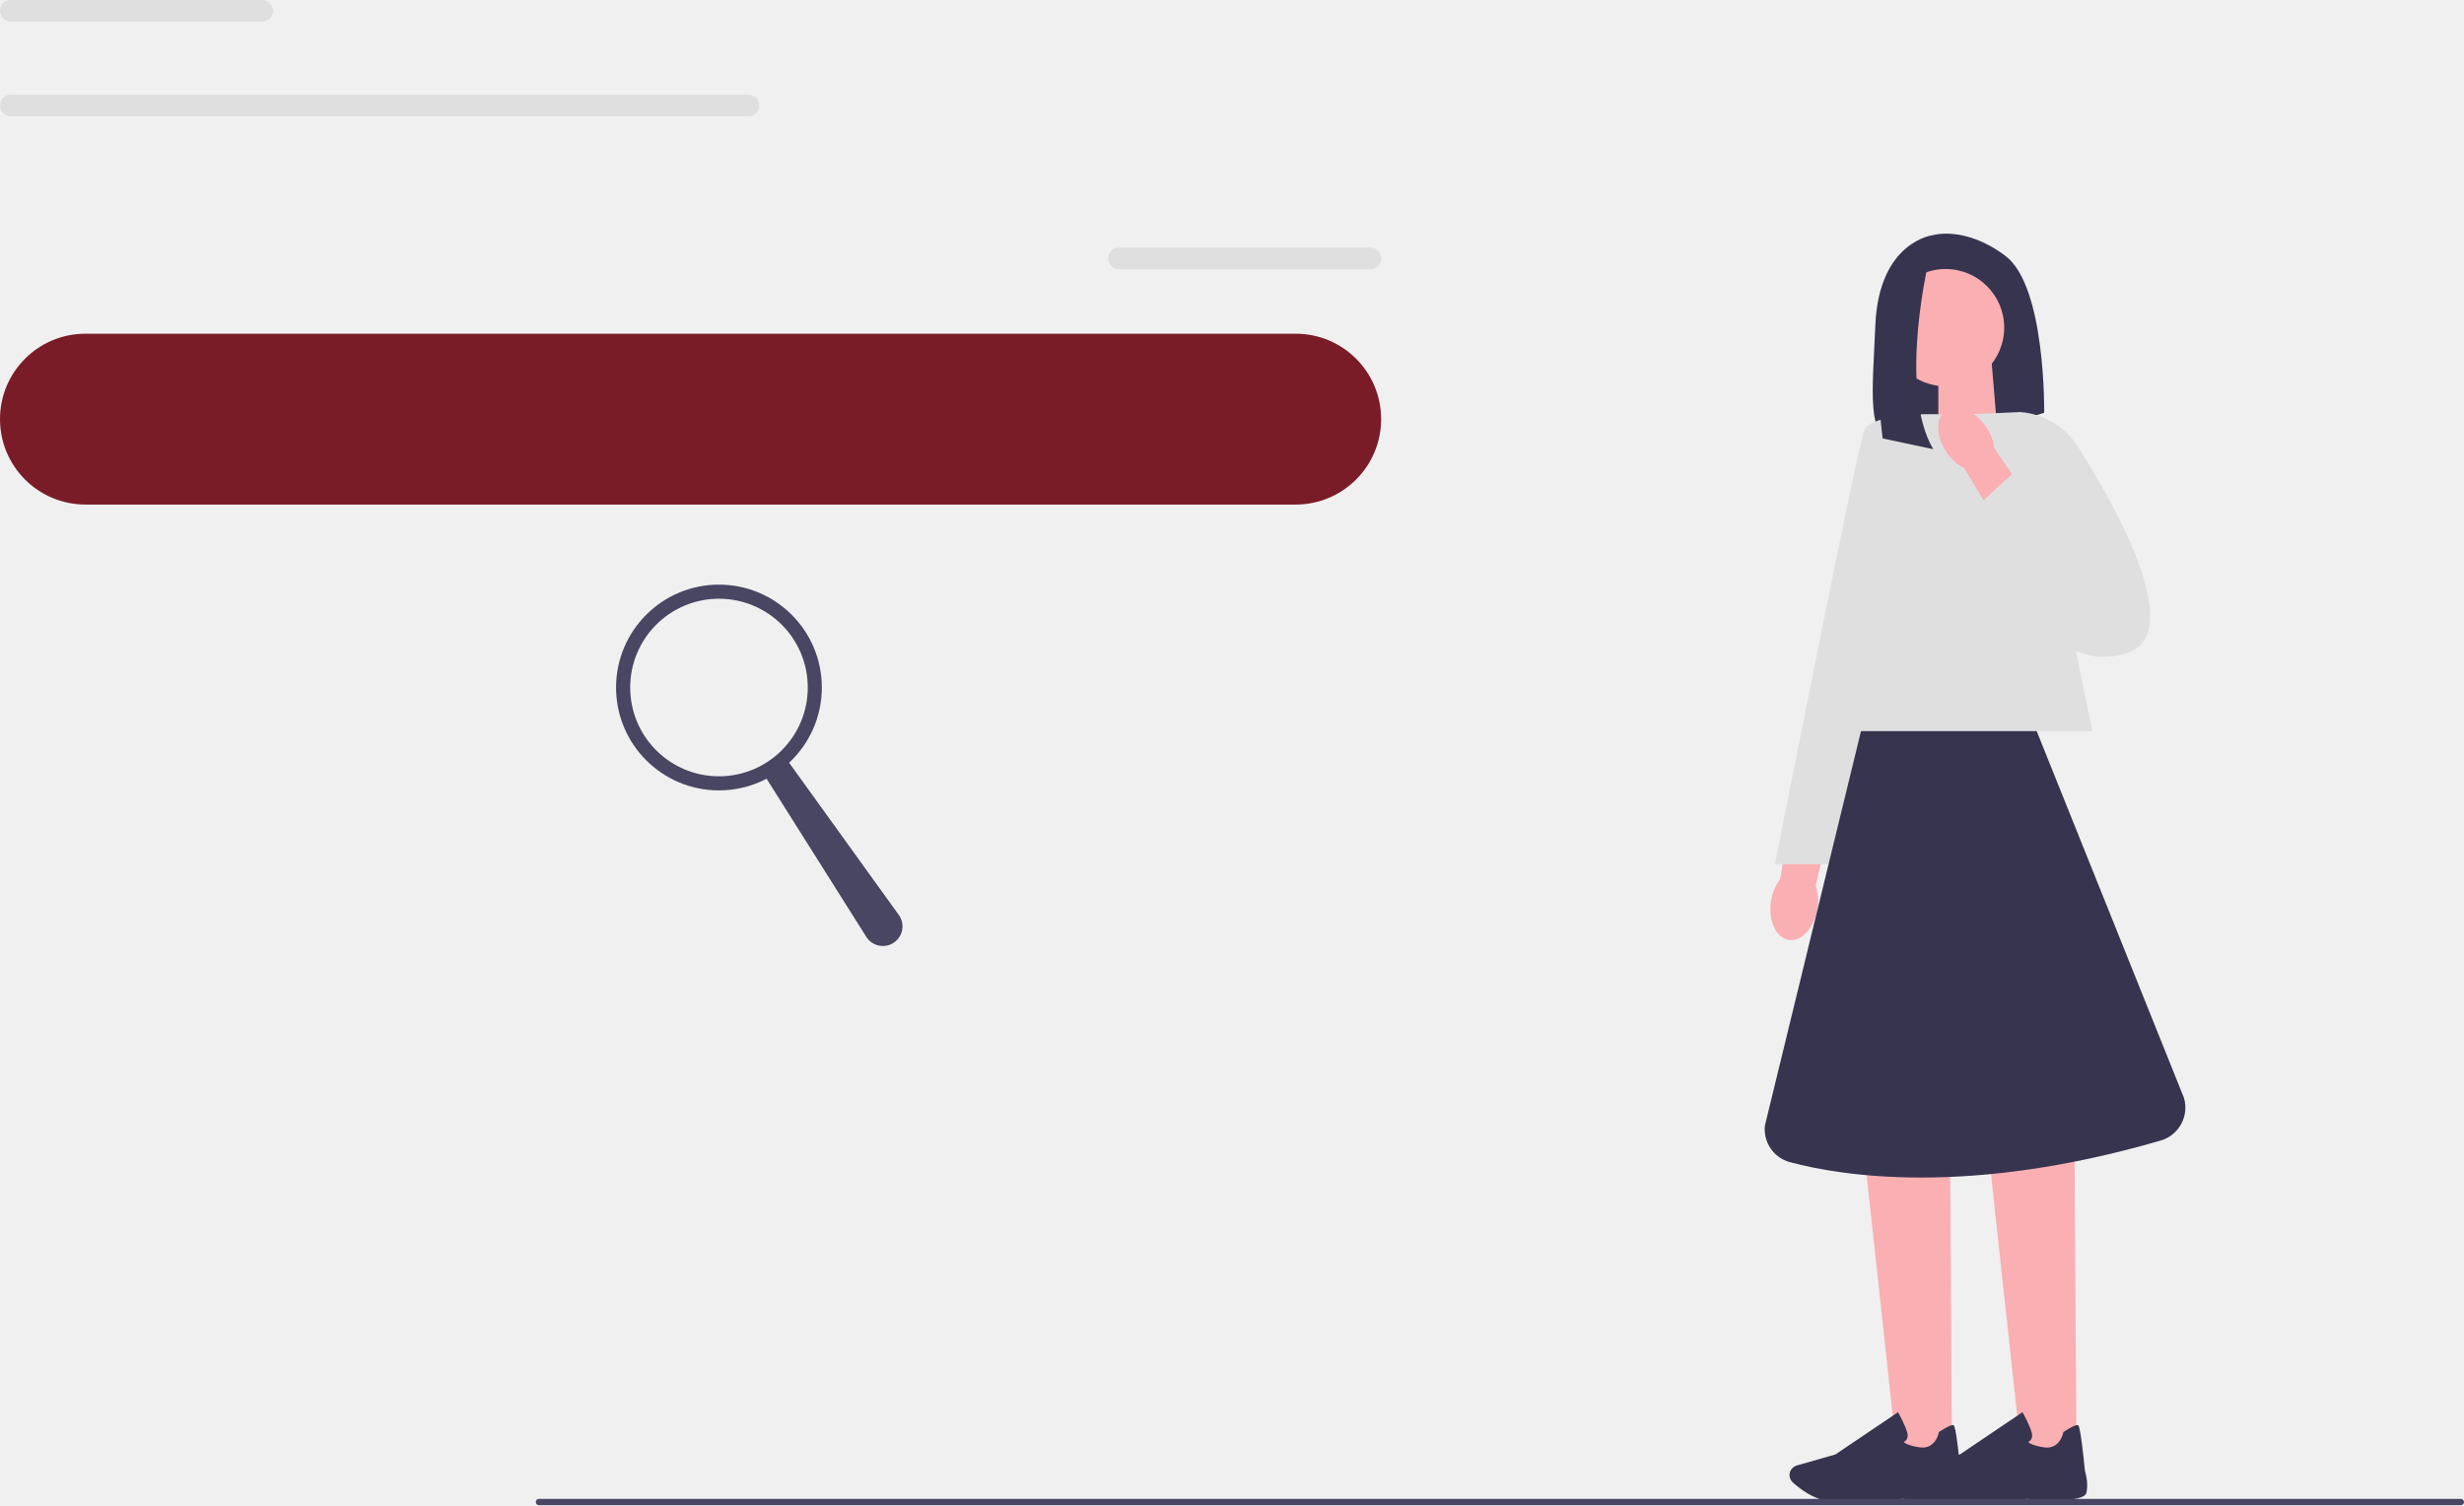
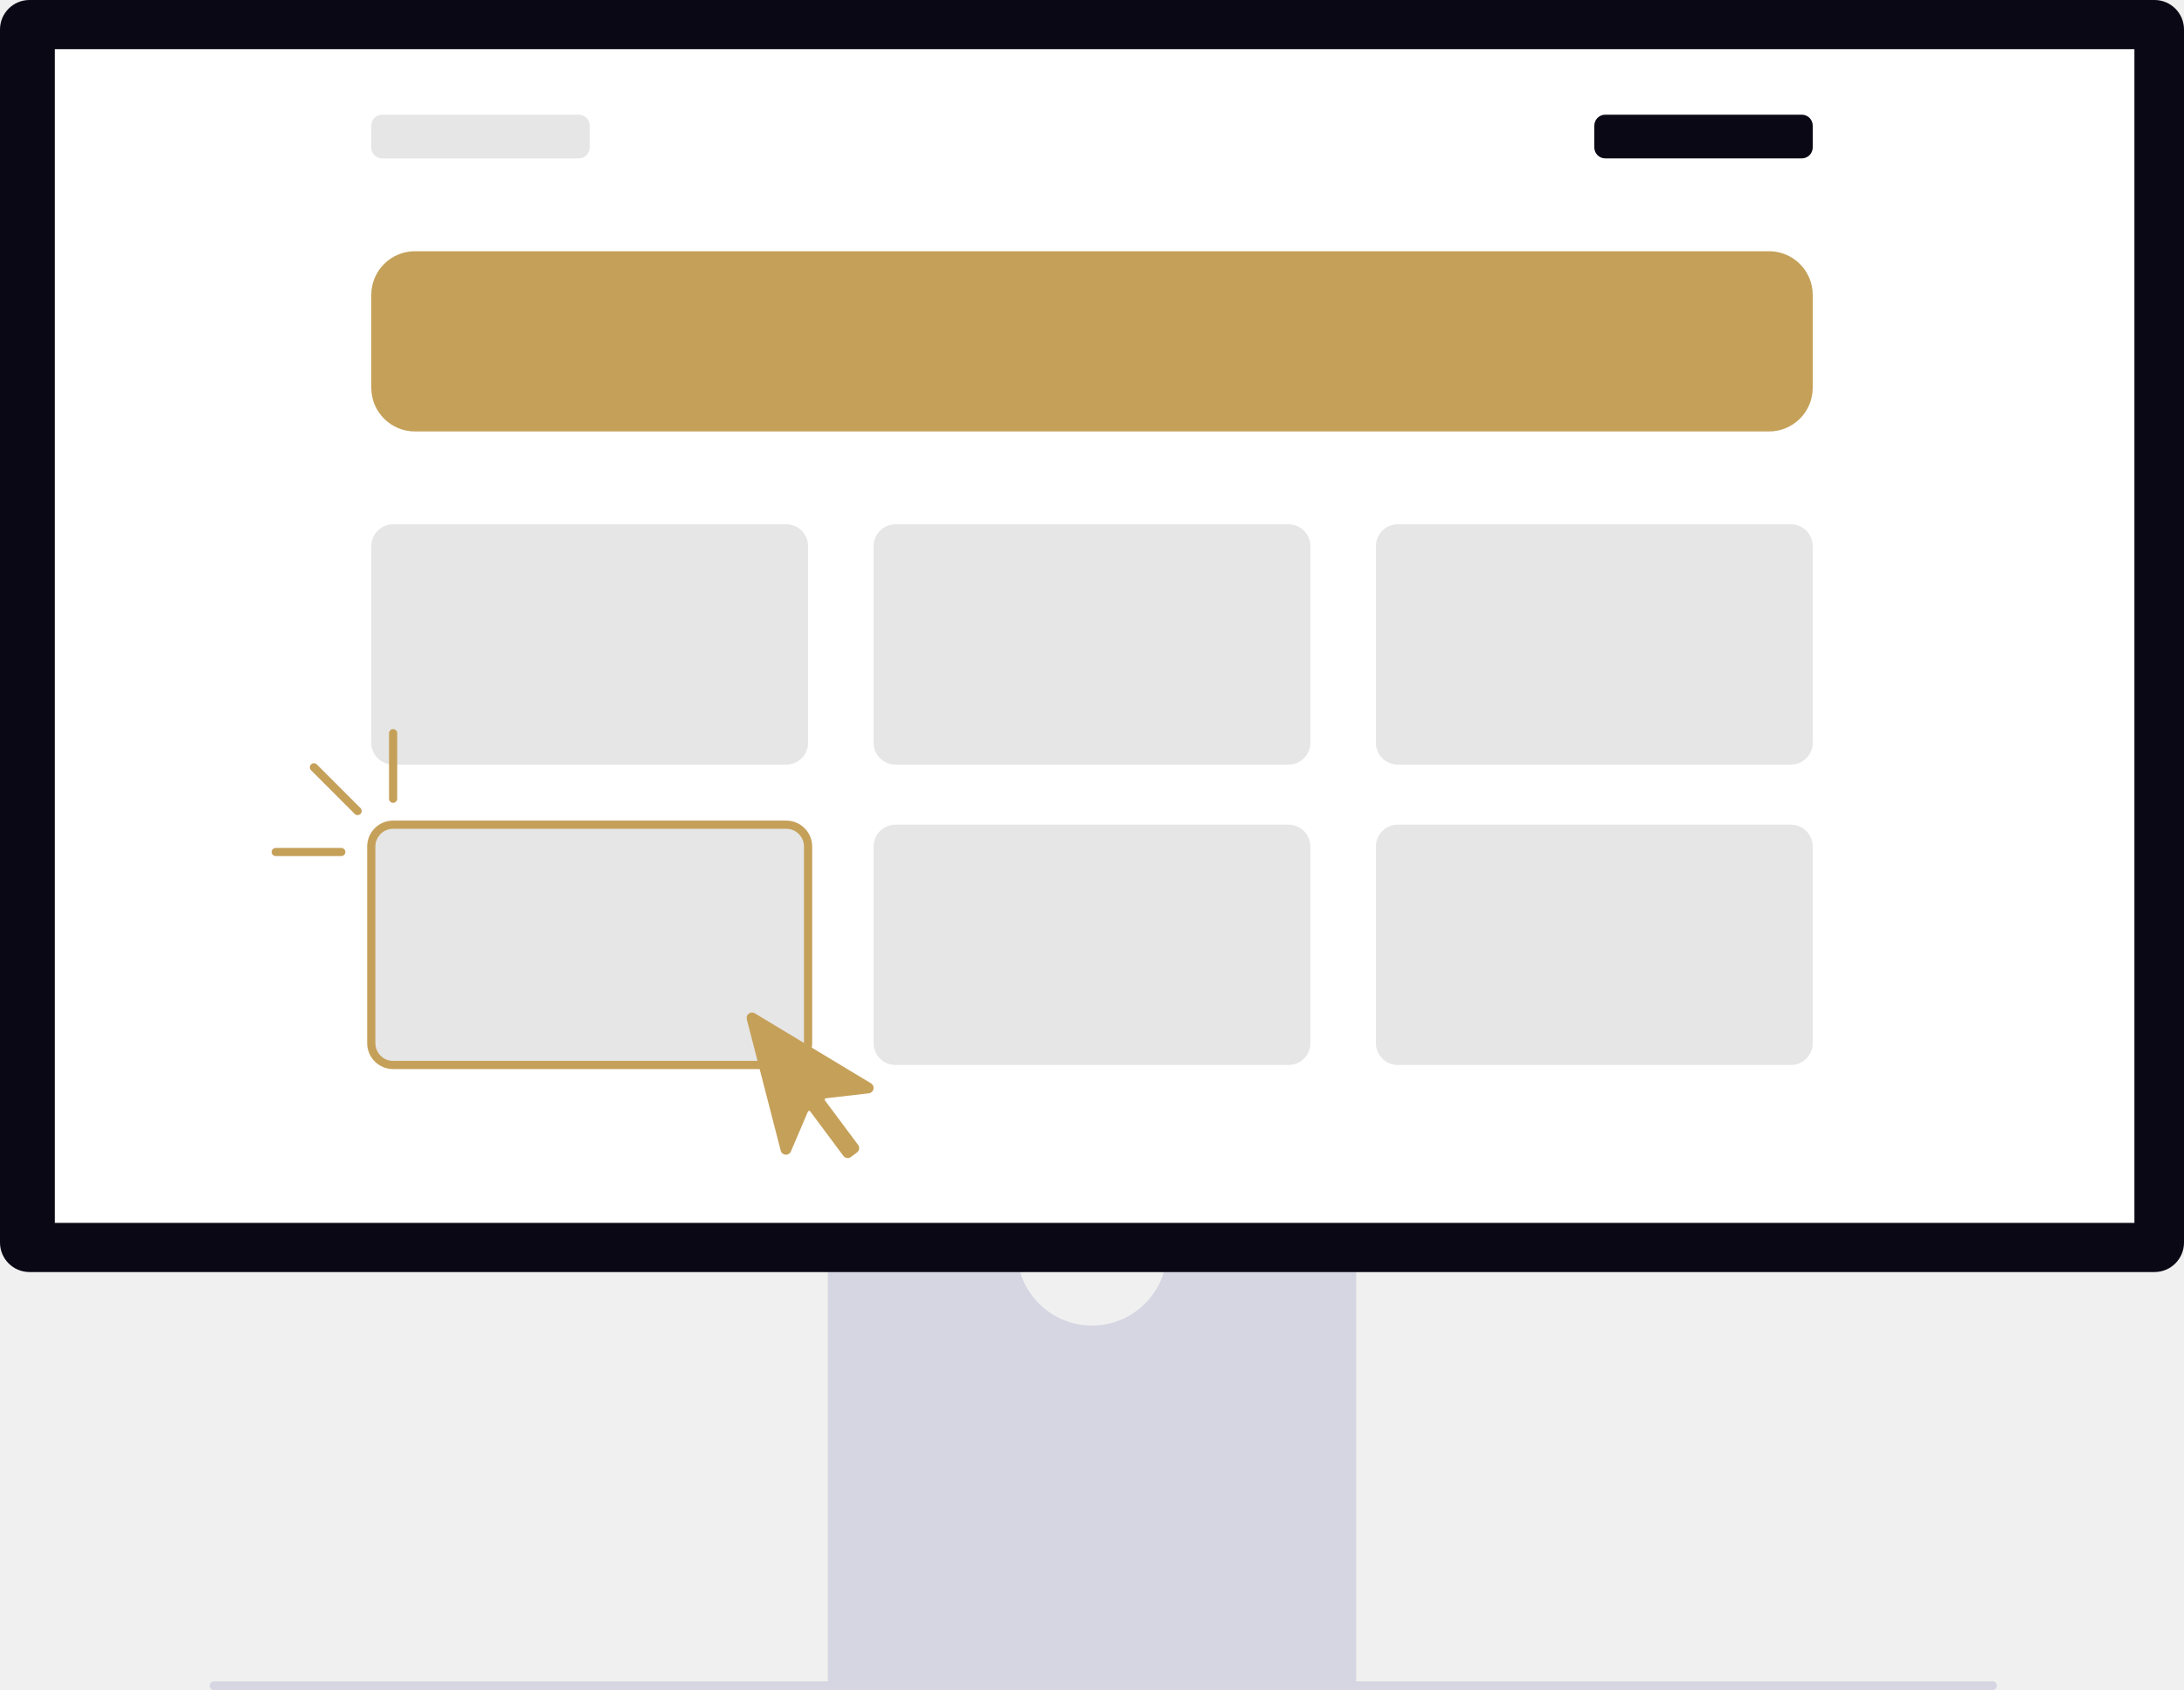
- <svg xmlns="http://www.w3.org/2000/svg" width="934.98" height="571.14" viewBox="0 0 934.98 571.14">
-   <path fill="#36344e" d="M733.52 89.21s-20.58 2.32-21.91 34.19c-1.11 26.56-3.37 41.36 7.44 46.9 3.86 1.98 8.4 2.15 12.53.8l44.1-14.5s.66-47.8-14.61-59.42-27.55-7.97-27.55-7.97" />
-   <path fill="#faafb2" d="m757.83 162.46-22.32 7.34v-32.13h20.25zM689.6 344.84c-1.21 7.36-6.12 12.64-10.96 11.79-4.85-.85-7.79-7.51-6.58-14.87.44-2.95 1.61-5.74 3.4-8.13l5.53-31.12 15.05 3.15-7.05 30.34c.93 2.87 1.14 5.9.61 8.84M740.7 551.77h-20.9l-12.13-111.7h32.32z" />
-   <path fill="#36344e" d="M699.44 569.72c-2.2 0-4.16-.05-5.63-.19-5.55-.51-10.85-4.61-13.51-7a3.79 3.79 0 0 1-.96-4.27 3.79 3.79 0 0 1 2.45-2.17l14.67-4.19 23.76-16.03.27.48c.1.18 2.43 4.38 3.21 7.22.3 1.08.22 1.98-.23 2.68-.31.48-.75.76-1.1.92.43.45 1.78 1.36 5.93 2.02 6.07.96 7.33-5.32 7.39-5.58l.04-.21.18-.12c2.88-1.86 4.66-2.7 5.27-2.52.38.11 1.02.31 2.74 17.41.17.54 1.38 4.47.56 8.24-.89 4.1-18.78 2.69-22.36 2.36-.1.01-13.49.96-22.67.96h-.01Z" />
-   <path fill="#faafb2" d="M787.93 551.77h-20.91l-12.12-111.7h32.31z" />
-   <path fill="#36344e" d="M746.67 569.72c-2.2 0-4.16-.05-5.63-.19-5.55-.51-10.85-4.61-13.51-7a3.79 3.79 0 0 1-.96-4.27 3.79 3.79 0 0 1 2.45-2.17l14.67-4.19 23.76-16.03.27.48c.1.18 2.43 4.38 3.21 7.22.3 1.08.22 1.98-.23 2.68-.31.48-.75.76-1.1.92.43.45 1.78 1.36 5.93 2.02 6.07.96 7.33-5.32 7.39-5.58l.04-.21.18-.12c2.89-1.86 4.66-2.7 5.27-2.52.38.11 1.02.31 2.74 17.41.17.54 1.38 4.47.56 8.24-.89 4.1-18.78 2.69-22.36 2.36-.1.01-13.49.96-22.67.96h-.01Z" />
-   <path fill="#dfdfe0" d="M793.94 277.42H692.37l36.51-120.16h40.5z" />
-   <path fill="#dfdfe0" d="M735.27 157.27s-25.23-.66-27.88 5.98-33.86 164.65-33.86 164.65h20.58l41.16-170.62Z" />
-   <circle cx="738.27" cy="124.32" r="22.24" fill="#faafb2" />
-   <path fill="#36344e" d="M732.19 97.51s-12.24 49.7 1.37 72.93l-19.17-4.07s-7.43-54.39 7.51-64.28zM772.83 277.42h-66.66L669.7 427.11c-.67 6.32 3.34 12.22 9.48 13.87 20.01 5.36 68.03 12.95 140.7-8.2 6.99-2.03 10.96-9.41 8.77-16.36z" />
-   <path fill="#dfdfe0" d="m745.88 157.26 20.73-.91c8.98.68 17.1 5.56 21.91 13.17 14.65 23.16 42.06 71.97 17.59 78.66-32.26 8.81-47.89-40.24-47.89-40.24z" />
-   <path fill="#faafb2" d="M738.77 171.8c-4.26-6.12-4.41-13.33-.35-16.1 4.07-2.77 10.82-.04 15.08 6.08 1.74 2.42 2.84 5.24 3.22 8.2l17.71 26.18-12.99 8.23-16.08-26.68a18.1 18.1 0 0 1-6.59-5.91" />
-   <path fill="#dfdfe0" d="m749.25 192.97 14.63-13.46 28.93 26.93-26.9 18.39z" />
-   <path fill="#7a1c28" d="M32.41 126.63h459.26c17.9 0 32.41 14.51 32.41 32.41s-14.51 32.41-32.41 32.41H32.41C14.51 191.45 0 176.94 0 159.04s14.51-32.41 32.41-32.41" />
-   <path fill="#484565" d="M203.31 569.95c0 .66.53 1.19 1.19 1.19h729.29c.66 0 1.19-.53 1.19-1.19s-.53-1.19-1.19-1.19H204.5c-.66 0-1.19.53-1.19 1.19" />
-   <path fill="#dfdfe0" d="M424.62 93.95h95.35c2.28 0 4.12 1.84 4.12 4.11s-1.84 4.11-4.12 4.11h-95.35c-2.28 0-4.12-1.84-4.12-4.11s1.84-4.11 4.12-4.11M4.12 0h95.35c2.28 0 4.12 1.84 4.12 4.11s-1.84 4.11-4.12 4.11H4.12A4.1 4.1 0 0 1 0 4.11C0 1.84 1.84 0 4.12 0M4.12 35.91h279.87c2.28 0 4.12 1.84 4.12 4.12 0 2.27-1.84 4.11-4.12 4.11H4.12C1.84 44.14 0 42.3 0 40.03a4.12 4.12 0 0 1 4.12-4.12" />
-   <path fill="#484662" d="M233.77 260.88c0 21.56 17.48 39.04 39.04 39.04 6.53 0 12.68-1.6 18.08-4.43l37.83 60c2.32 3.67 7.27 4.59 10.75 1.99 3.25-2.43 3.95-7.01 1.58-10.31l-41.61-57.75c7.63-7.13 12.41-17.28 12.41-28.54 0-21.56-17.48-39.04-39.04-39.04s-39.04 17.48-39.04 39.04m5.36 0c0-18.6 15.08-33.69 33.69-33.69s33.69 15.08 33.69 33.69c0 18.6-15.08 33.69-33.69 33.69-18.6 0-33.69-15.08-33.69-33.69" />
+ <svg xmlns="http://www.w3.org/2000/svg" width="800" height="618.868" viewBox="0 0 800 618.868">
+   <g transform="translate(-457 -260)">
+     <path fill="#d6d6e3" d="M533.858 877.292a1.456 1.456 0 0 0 1.308 1.575h651.984a1.6 1.6 0 0 0 0-3.15H535.166a1.456 1.456 0 0 0-1.308 1.575M884.195 721.886a27.478 27.478 0 0 1-54.387 0h-69.572v153.831h193.531V721.886Z" />
+     <path fill="#090814" d="M1246.214 725.825H467.789A10.8 10.8 0 0 1 457 715.036V270.789A10.8 10.8 0 0 1 467.789 260h778.425A10.8 10.8 0 0 1 1257 270.789v444.247a10.8 10.8 0 0 1-10.789 10.789Z" />
+     <path fill="#fff" d="M477.088 278.003h761.747v429.819H477.088z" />
+     <path fill="#e6e6e6" d="M597 302h72a4 4 0 0 1 4 4v8a4 4 0 0 1-4 4h-72a4 4 0 0 1-4-4v-8a4 4 0 0 1 4-4" />
+     <path fill="#090814" d="M1045 302h72a4 4 0 0 1 4 4v8a4 4 0 0 1-4 4h-72a4 4 0 0 1-4-4v-8a4 4 0 0 1 4-4" />
+     <rect width="528" height="66" fill="#c5a059" rx="16" transform="translate(593 352)" />
+     <rect width="160" height="88" fill="#e6e6e6" rx="8" transform="translate(593 452)" />
+     <rect width="160" height="88" fill="#e6e6e6" rx="8" transform="translate(961 452)" />
+     <rect width="160" height="88" fill="#e6e6e6" rx="8" transform="translate(777 452)" />
+     <rect width="160" height="88" fill="#e6e6e6" rx="8" transform="translate(593 562)" />
+     <path fill="#c5a059" d="M601 560.5h144a9.51 9.51 0 0 1 9.5 9.5v72a9.51 9.51 0 0 1-9.5 9.5H601a9.51 9.51 0 0 1-9.5-9.5v-72a9.51 9.51 0 0 1 9.5-9.5m144 88a6.507 6.507 0 0 0 6.5-6.5v-72a6.507 6.507 0 0 0-6.5-6.5H601a6.507 6.507 0 0 0-6.5 6.5v72a6.507 6.507 0 0 0 6.5 6.5Z" />
+     <rect width="160" height="88" fill="#e6e6e6" rx="8" transform="translate(961 562)" />
+     <rect width="160" height="88" fill="#e6e6e6" rx="8" transform="translate(777 562)" />
+     <path fill="#c5a059" d="M767.52 684.082a2 2 0 0 1-.289-.021 1.96 1.96 0 0 1-1.3-.774l-12.154-16.3a.49.49 0 0 0-.842.1l-6.229 14.573a1.976 1.976 0 0 1-3.729-.289l-12.43-48.111a1.976 1.976 0 0 1 2.933-2.186l42.561 25.642a1.976 1.976 0 0 1-.793 3.654l-15.743 1.825a.49.49 0 0 0-.336.779l12.158 16.29a1.98 1.98 0 0 1-.4 2.766l-2.226 1.659a1.96 1.96 0 0 1-1.181.386ZM601 554a1.5 1.5 0 0 1-1.5-1.5v-24a1.5 1.5 0 0 1 1.5-1.5 1.5 1.5 0 0 1 1.5 1.5v24a1.5 1.5 0 0 1-1.5 1.5M588 558.5a1.5 1.5 0 0 1-1.061-.439l-16-16a1.5 1.5 0 0 1 0-2.121 1.5 1.5 0 0 1 2.121 0l16 16a1.5 1.5 0 0 1-1.06 2.56M556.5 572a1.5 1.5 0 0 1 1.5-1.5h24a1.5 1.5 0 0 1 1.5 1.5 1.5 1.5 0 0 1-1.5 1.5h-24a1.5 1.5 0 0 1-1.5-1.5" />
+   </g>
</svg>
